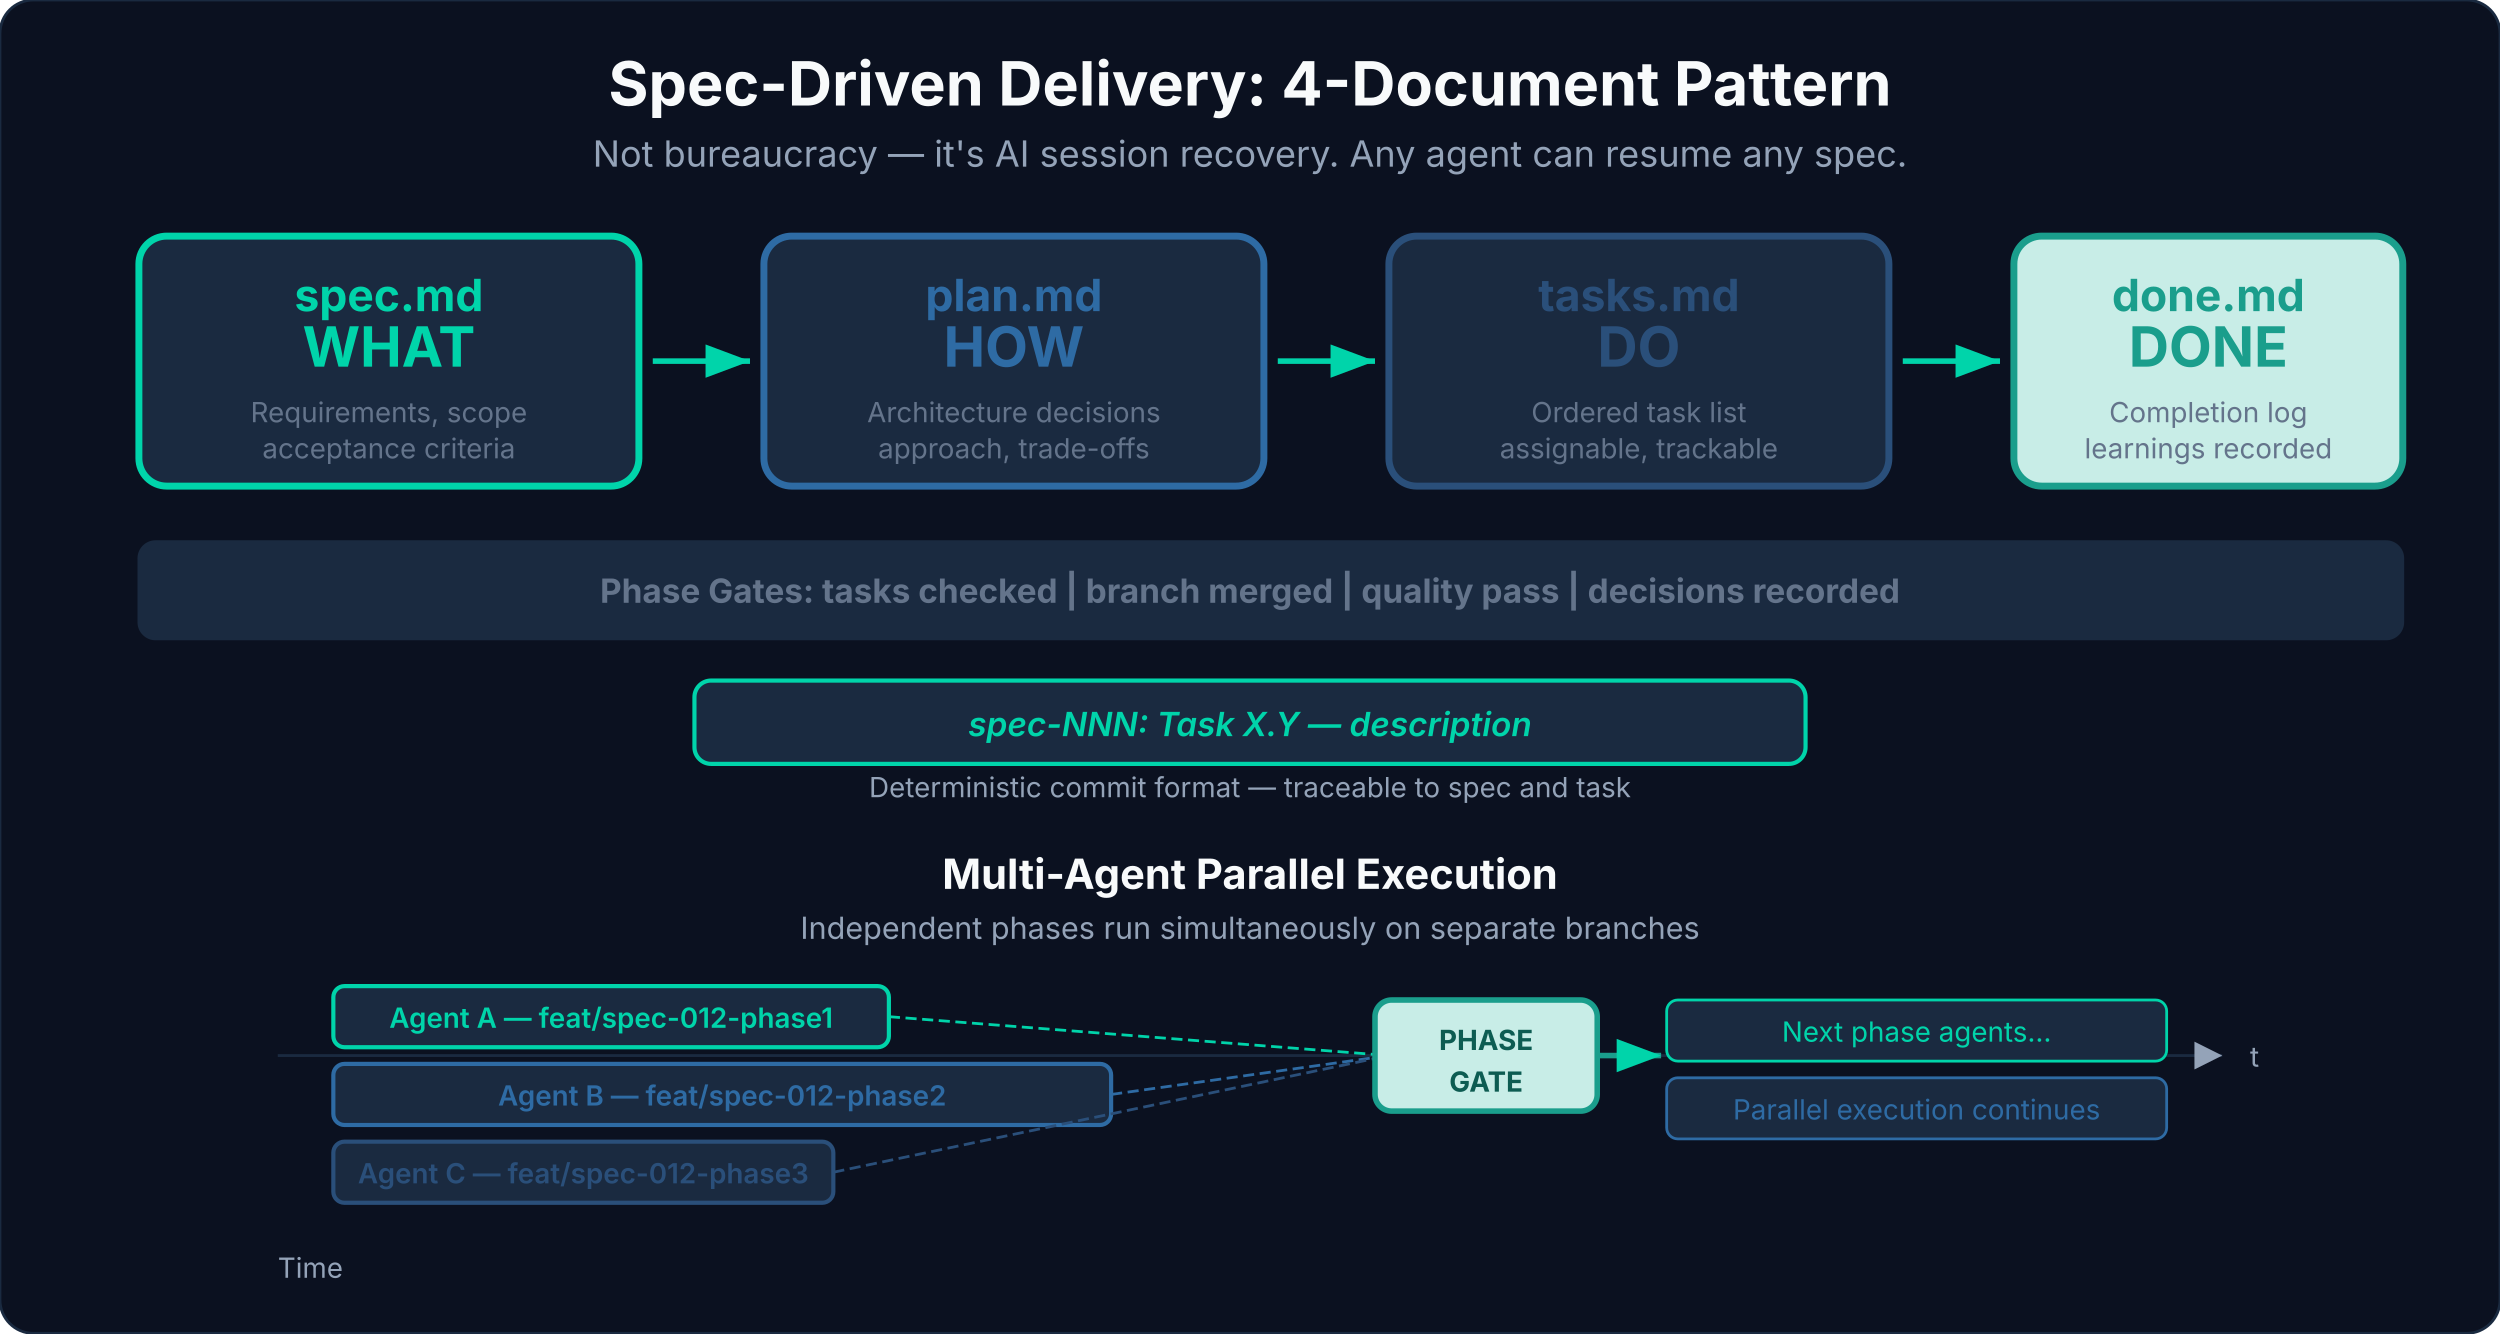
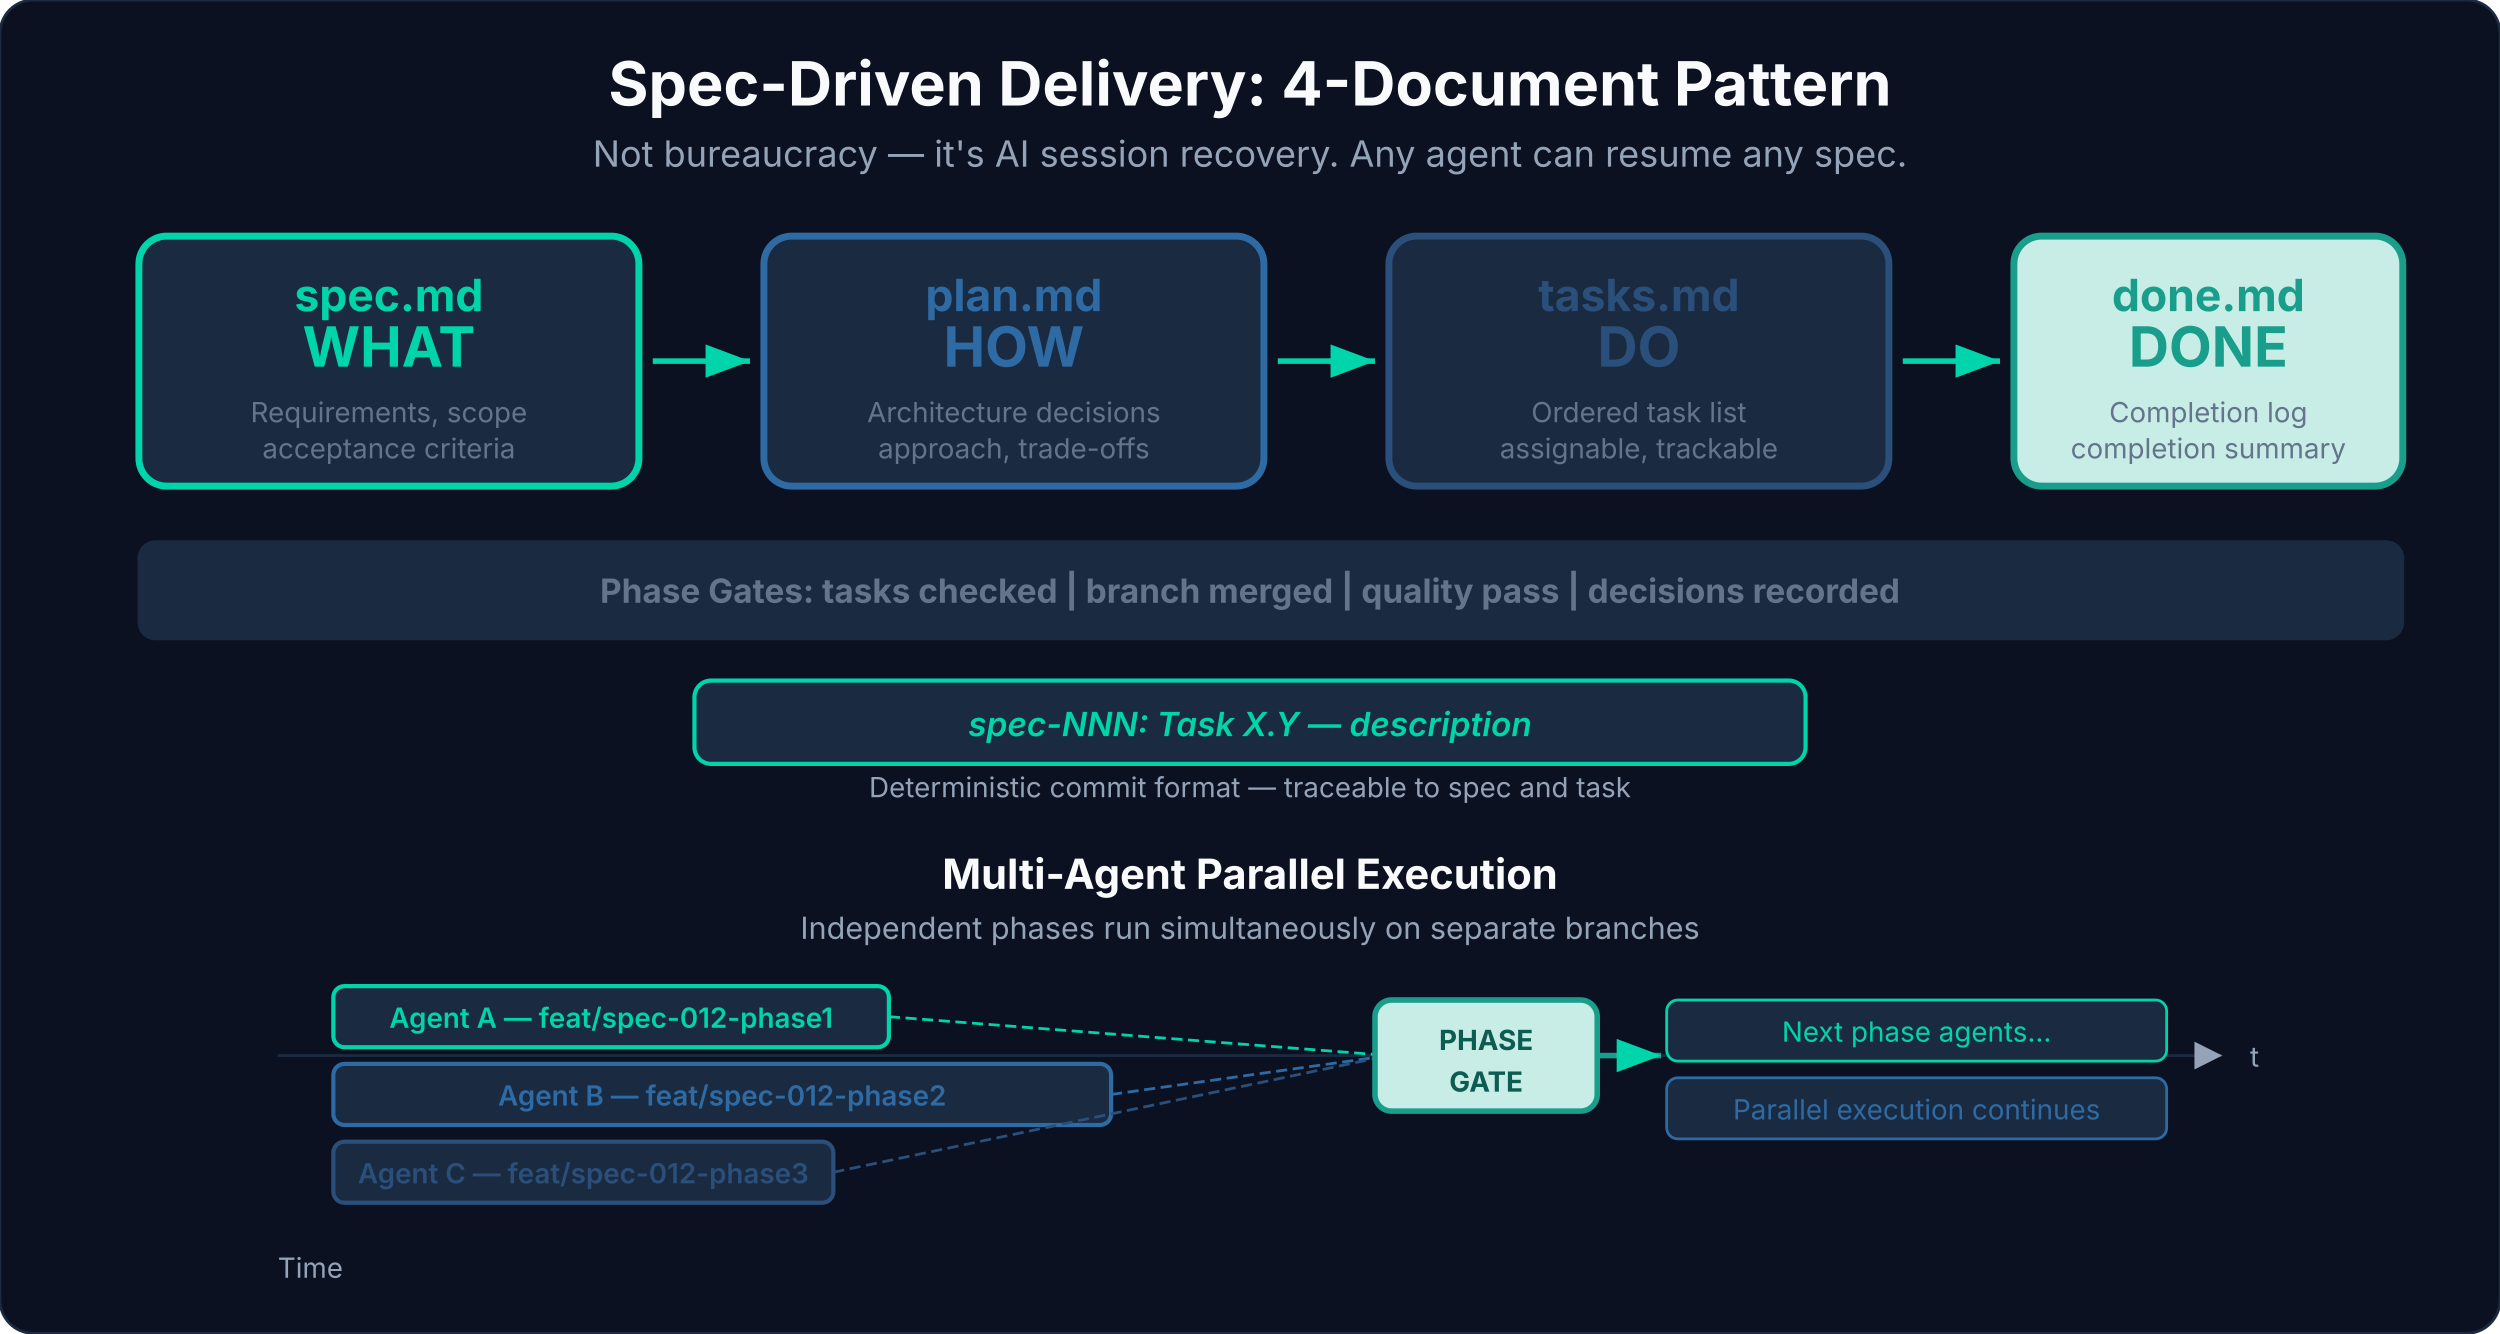
<svg xmlns="http://www.w3.org/2000/svg" viewBox="0 0 900 480" font-family="JetBrains Mono, Inter, sans-serif">
  <defs>
    <marker id="arrow9" markerWidth="8" markerHeight="6" refX="8" refY="3" orient="auto">
      <polygon points="0,0 8,3 0,6" fill="#00D4AA" />
    </marker>
  </defs>
  <rect width="900" height="480" fill="#0B1120" rx="12" stroke="#1A2A40" stroke-width="1" />
  <text x="450" y="38" text-anchor="middle" fill="#F8FAFB" font-size="22" font-weight="700">Spec-Driven Delivery: 4-Document Pattern</text>
  <text x="450" y="60" text-anchor="middle" fill="#94A3B8" font-size="13">Not bureaucracy — it's AI session recovery. Any agent can resume any spec.</text>
  <rect x="50" y="85" width="180" height="90" rx="10" fill="#1A2A40" stroke="#00D4AA" stroke-width="2.5" />
  <text x="140" y="112" text-anchor="middle" fill="#00D4AA" font-size="16" font-weight="700">spec.md</text>
  <text x="140" y="132" text-anchor="middle" fill="#00D4AA" font-size="20" font-weight="700">WHAT</text>
  <text x="140" y="152" text-anchor="middle" fill="#64748B" font-size="10">Requirements, scope</text>
  <text x="140" y="165" text-anchor="middle" fill="#64748B" font-size="10">acceptance criteria</text>
  <line x1="235" y1="130" x2="270" y2="130" stroke="#00D4AA" stroke-width="2" marker-end="url(#arrow9)" />
  <rect x="275" y="85" width="180" height="90" rx="10" fill="#1A2A40" stroke="#2e6ba4" stroke-width="2.5" />
  <text x="365" y="112" text-anchor="middle" fill="#2e6ba4" font-size="16" font-weight="700">plan.md</text>
  <text x="365" y="132" text-anchor="middle" fill="#2e6ba4" font-size="20" font-weight="700">HOW</text>
  <text x="365" y="152" text-anchor="middle" fill="#64748B" font-size="10">Architecture decisions</text>
  <text x="365" y="165" text-anchor="middle" fill="#64748B" font-size="10">approach, trade-offs</text>
  <line x1="460" y1="130" x2="495" y2="130" stroke="#00D4AA" stroke-width="2" marker-end="url(#arrow9)" />
  <rect x="500" y="85" width="180" height="90" rx="10" fill="#1A2A40" stroke="#2A4F7A" stroke-width="2.5" />
  <text x="590" y="112" text-anchor="middle" fill="#2A4F7A" font-size="16" font-weight="700">tasks.md</text>
  <text x="590" y="132" text-anchor="middle" fill="#2A4F7A" font-size="20" font-weight="700">DO</text>
  <text x="590" y="152" text-anchor="middle" fill="#64748B" font-size="10">Ordered task list</text>
  <text x="590" y="165" text-anchor="middle" fill="#64748B" font-size="10">assignable, trackable</text>
  <line x1="685" y1="130" x2="720" y2="130" stroke="#00D4AA" stroke-width="2" marker-end="url(#arrow9)" />
  <rect x="725" y="85" width="140" height="90" rx="10" fill="#c8ede7" stroke="#1a9e8c" stroke-width="2.5" />
  <text x="795" y="112" text-anchor="middle" fill="#1a9e8c" font-size="16" font-weight="700">done.md</text>
  <text x="795" y="132" text-anchor="middle" fill="#1a9e8c" font-size="20" font-weight="700">DONE</text>
  <text x="795" y="152" text-anchor="middle" fill="#64748B" font-size="10">Completion log</text>
-   <text x="795" y="165" text-anchor="middle" fill="#64748B" font-size="10">learnings recorded</text>
+   <text x="795" y="165" text-anchor="middle" fill="#64748B" font-size="10">completion summary</text>
  <rect x="50" y="195" width="815" height="35" rx="6" fill="#1A2A40" stroke="#1A2A40" stroke-width="1" />
  <text x="450" y="217" text-anchor="middle" fill="#64748B" font-size="12" font-weight="700">Phase Gates: tasks checked  |  branch merged  |  quality pass  |  decisions recorded</text>
  <rect x="250" y="245" width="400" height="30" rx="6" fill="#1A2A40" stroke="#00D4AA" stroke-width="1.5" />
  <text x="450" y="265" text-anchor="middle" fill="#00D4AA" font-size="12" font-weight="600" font-style="italic">spec-NNN: Task X.Y — description</text>
  <text x="450" y="287" text-anchor="middle" fill="#94A3B8" font-size="10">Deterministic commit format — traceable to spec and task</text>
  <text x="450" y="320" text-anchor="middle" fill="#F8FAFB" font-size="15" font-weight="700">Multi-Agent Parallel Execution</text>
  <text x="450" y="338" text-anchor="middle" fill="#94A3B8" font-size="11">Independent phases run simultaneously on separate branches</text>
  <line x1="100" y1="380" x2="800" y2="380" stroke="#1A2A40" stroke-width="1" />
  <rect x="120" y="355" width="200" height="22" rx="4" fill="#1A2A40" stroke="#00D4AA" stroke-width="1.5" />
  <text x="220" y="370" text-anchor="middle" fill="#00D4AA" font-size="10" font-weight="600">Agent A — feat/spec-012-phase1</text>
  <rect x="120" y="383" width="280" height="22" rx="4" fill="#1A2A40" stroke="#2e6ba4" stroke-width="1.5" />
  <text x="260" y="398" text-anchor="middle" fill="#2e6ba4" font-size="10" font-weight="600">Agent B — feat/spec-012-phase2</text>
  <rect x="120" y="411" width="180" height="22" rx="4" fill="#1A2A40" stroke="#2A4F7A" stroke-width="1.5" />
  <text x="210" y="426" text-anchor="middle" fill="#2A4F7A" font-size="10" font-weight="600">Agent C — feat/spec-012-phase3</text>
  <line x1="320" y1="366" x2="500" y2="380" stroke="#00D4AA" stroke-width="1" stroke-dasharray="4,2" />
  <line x1="400" y1="394" x2="500" y2="380" stroke="#2e6ba4" stroke-width="1" stroke-dasharray="4,2" />
  <line x1="300" y1="422" x2="500" y2="380" stroke="#2A4F7A" stroke-width="1" stroke-dasharray="4,2" />
  <rect x="495" y="360" width="80" height="40" rx="6" fill="#c8ede7" stroke="#1a9e8c" stroke-width="2" />
  <text x="535" y="378" text-anchor="middle" fill="#0d5c52" font-size="10" font-weight="700">PHASE</text>
  <text x="535" y="393" text-anchor="middle" fill="#0d5c52" font-size="10" font-weight="700">GATE</text>
  <rect x="600" y="360" width="180" height="22" rx="4" fill="#1A2A40" stroke="#00D4AA" stroke-width="1" />
  <text x="690" y="375" text-anchor="middle" fill="#00D4AA" font-size="10">Next phase agents...</text>
  <rect x="600" y="388" width="180" height="22" rx="4" fill="#1A2A40" stroke="#2e6ba4" stroke-width="1" />
  <text x="690" y="403" text-anchor="middle" fill="#2e6ba4" font-size="10">Parallel execution continues</text>
  <line x1="575" y1="380" x2="598" y2="380" stroke="#1a9e8c" stroke-width="2" marker-end="url(#arrow9)" />
  <text x="100" y="460" fill="#94A3B8" font-size="10">Time</text>
  <polygon points="800,380 790,375 790,385" fill="#94A3B8" />
  <text x="810" y="384" fill="#94A3B8" font-size="10">t</text>
</svg>
